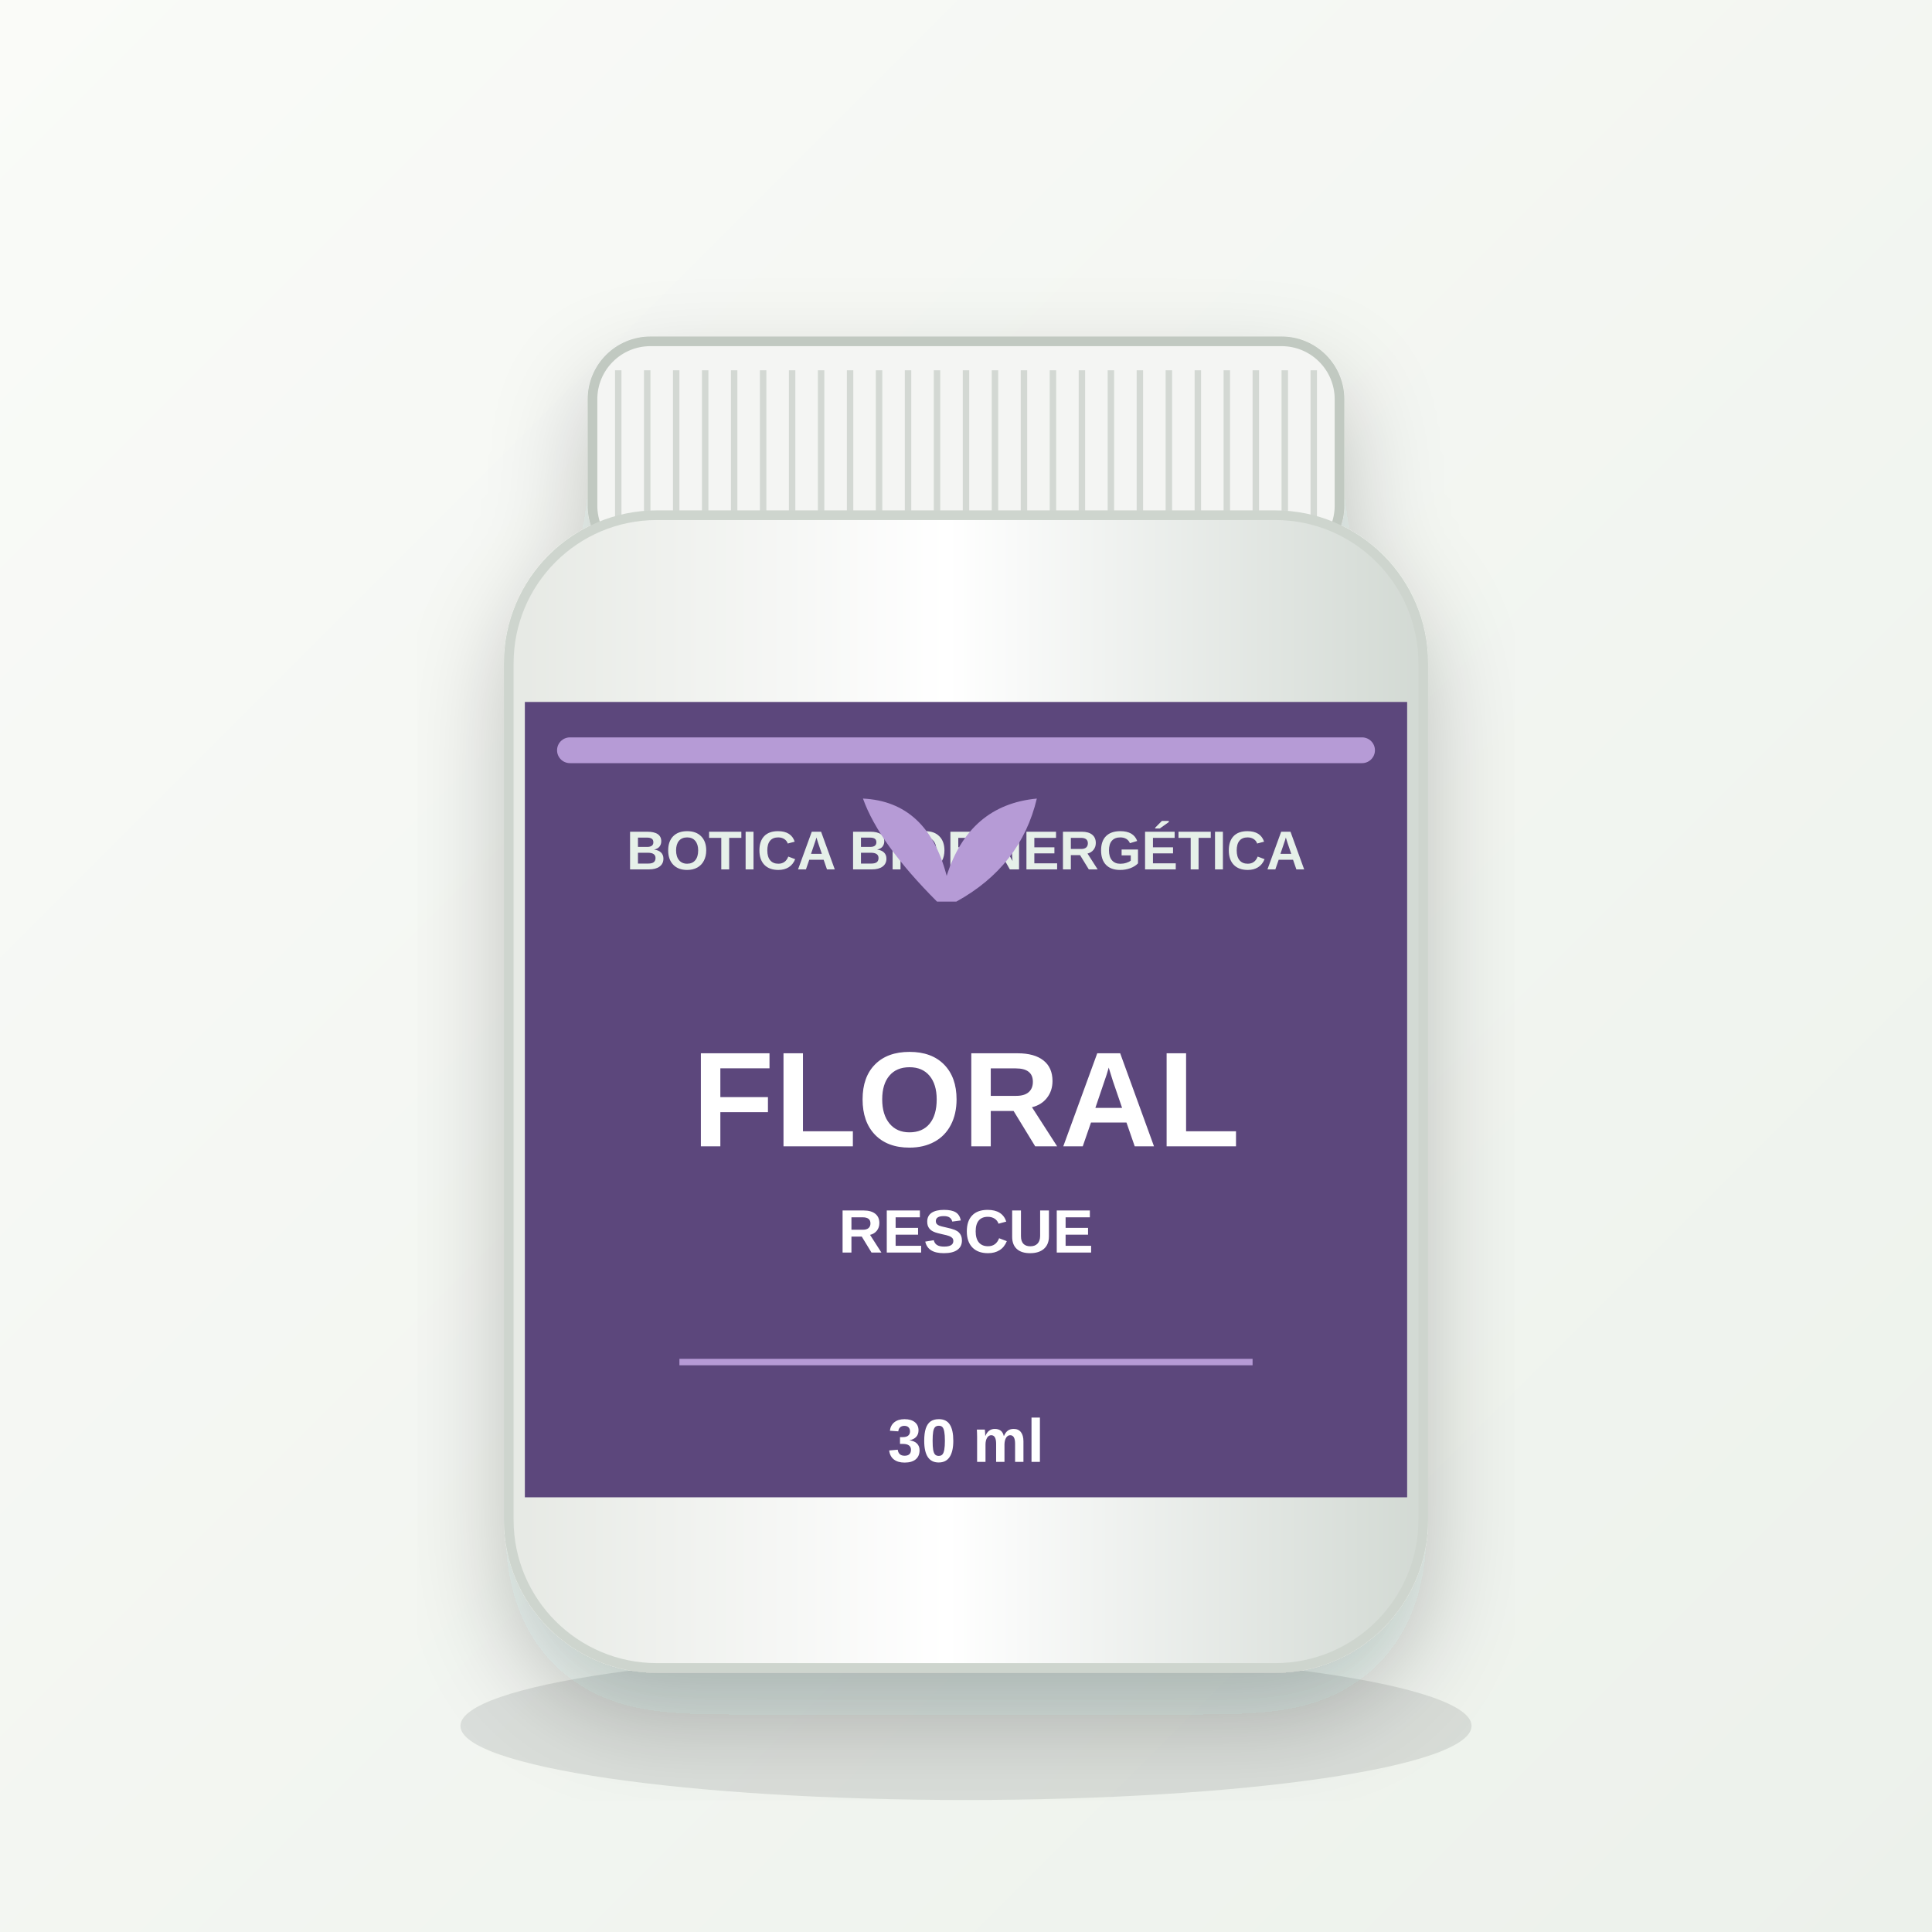
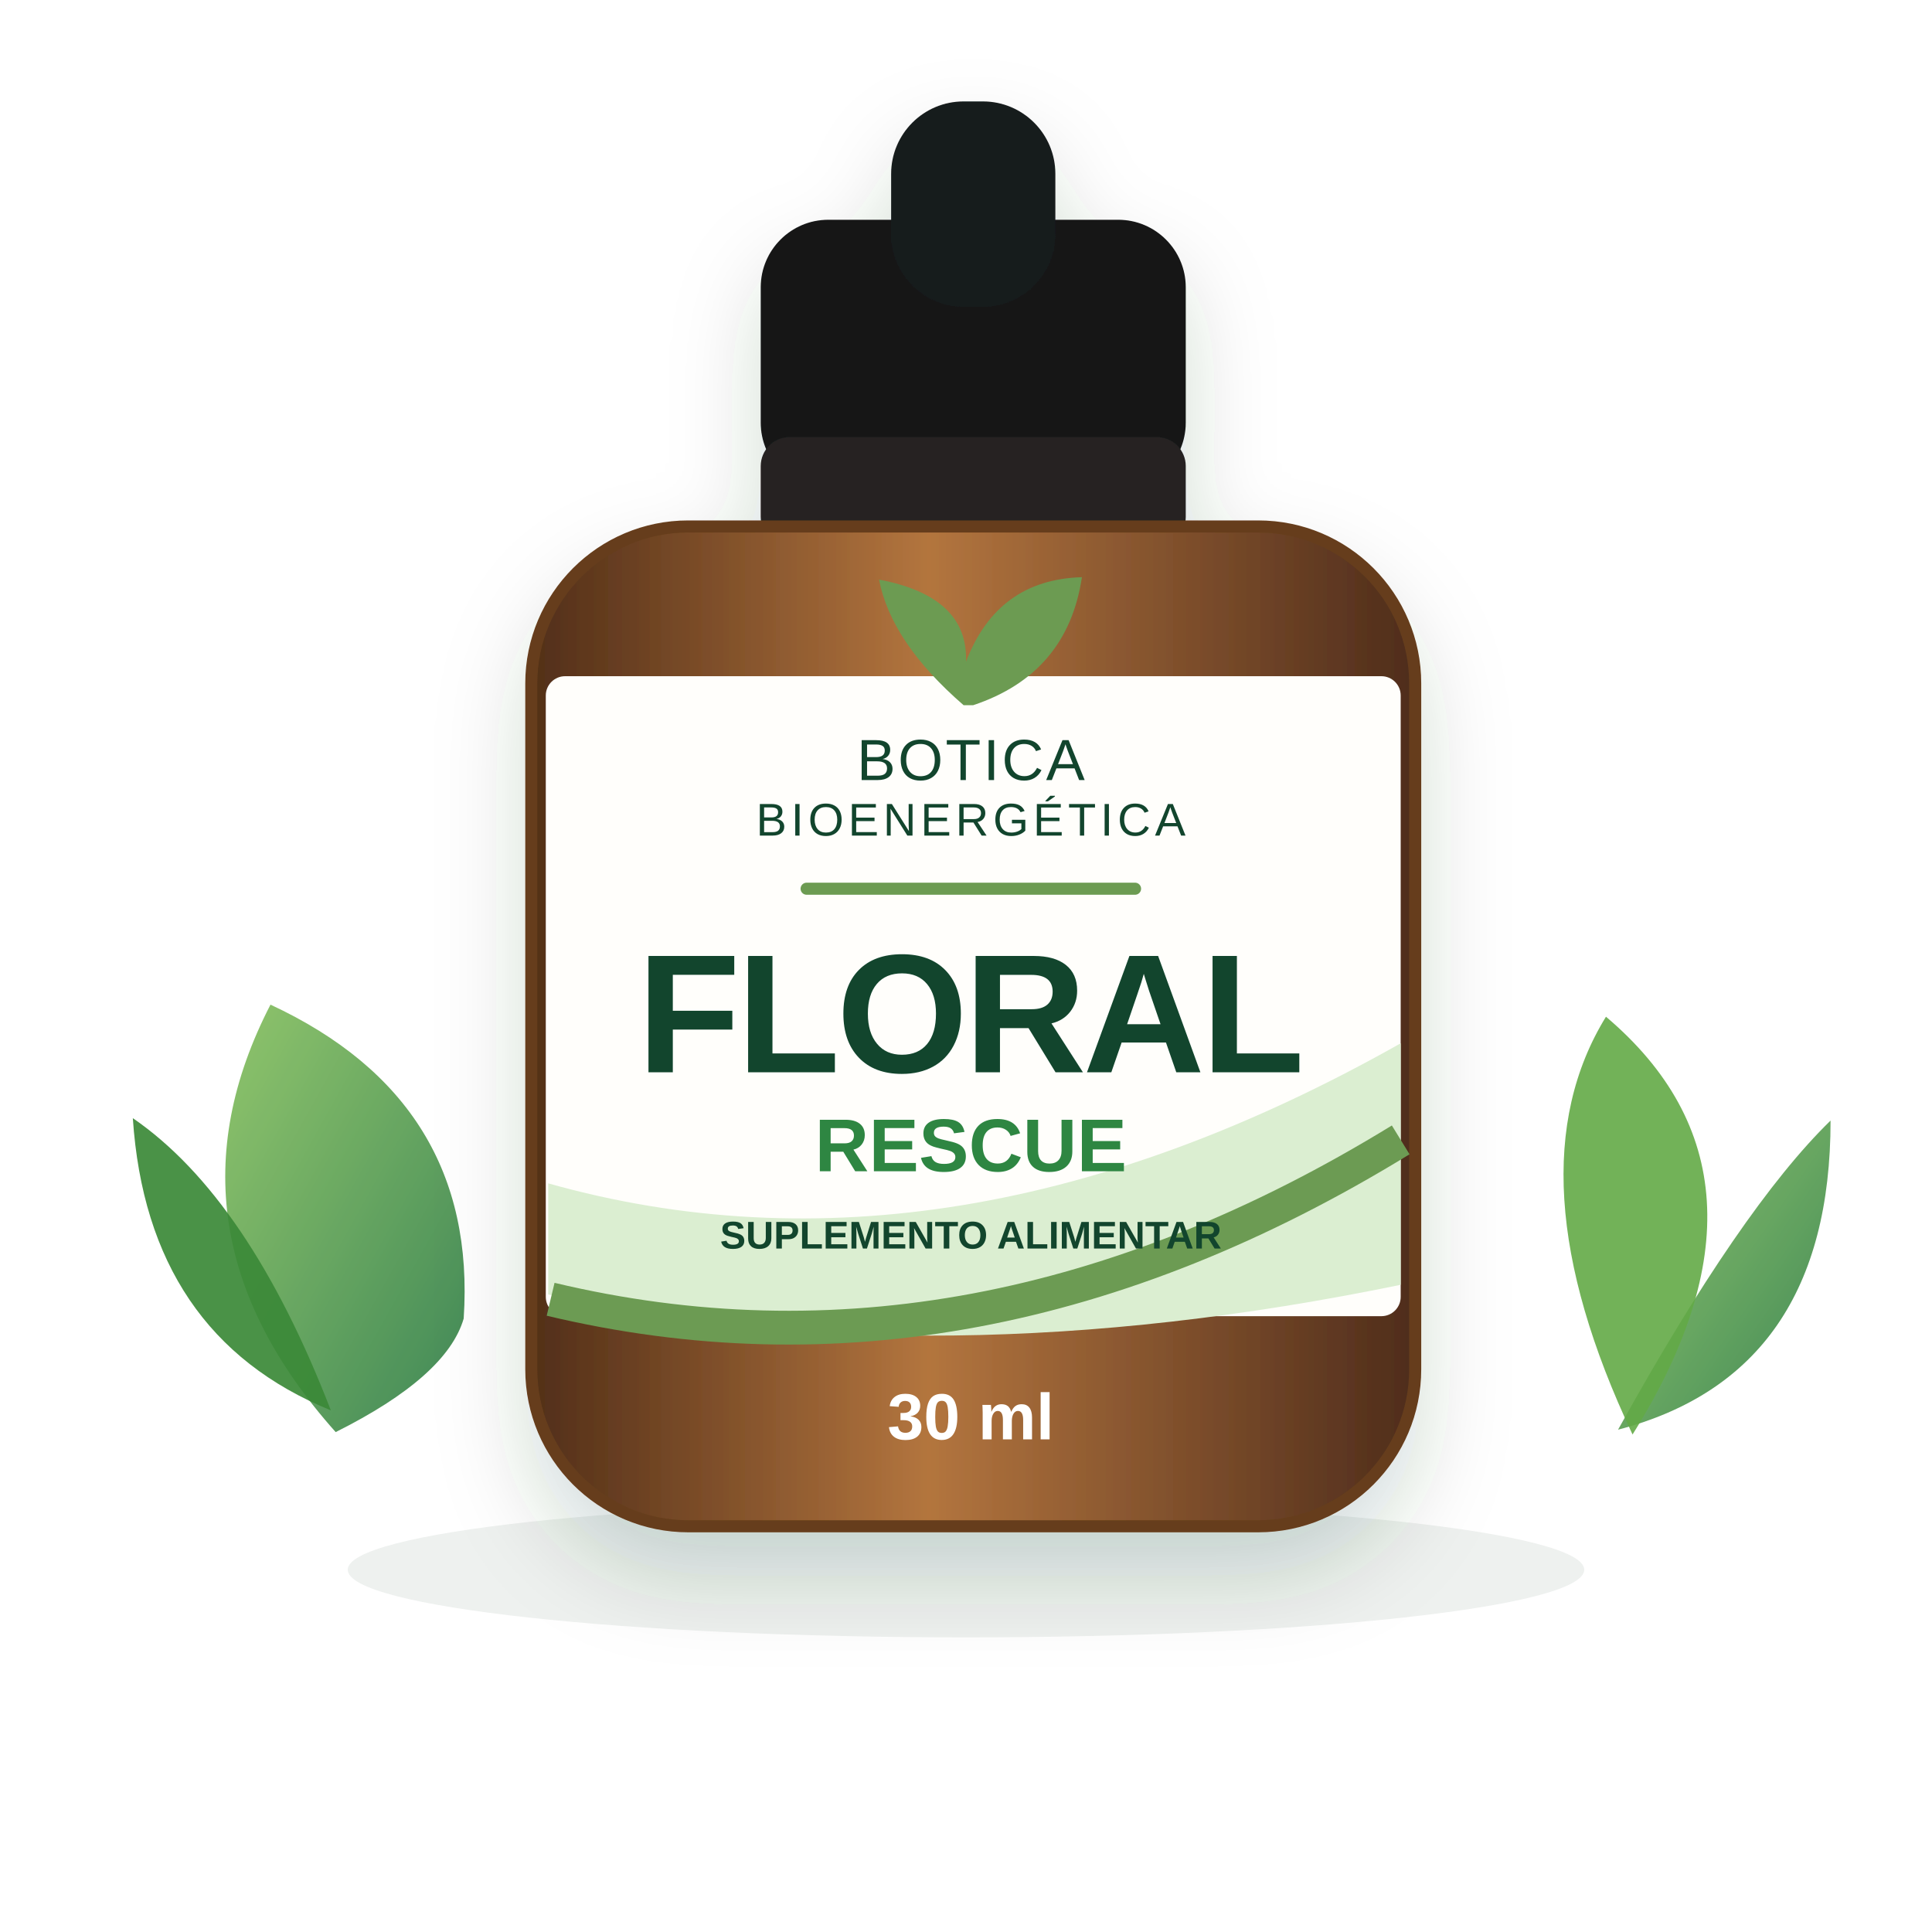
- <svg xmlns="http://www.w3.org/2000/svg" viewBox="0 0 600 600" role="img" aria-label="FLORAL RESCUE 30 ml">
+ <svg xmlns="http://www.w3.org/2000/svg" viewBox="0 0 800 800" role="img" aria-label="FLORAL RESCUE Botica Bioenergética">
  <defs>
-     <linearGradient id="bg" x2="1" y2="1">
-       <stop stop-color="#fafbf8" />
-       <stop offset="1" stop-color="#ecf1eb" />
+     <linearGradient id="glass" x1="0" x2="1">
+       <stop stop-color="#e0e6e0" />
+       <stop offset=".23" stop-color="#ffffff" />
+       <stop offset=".72" stop-color="#fbfdfb" />
+       <stop offset="1" stop-color="#d4ded4" />
    </linearGradient>
-     <linearGradient id="jar" x1="0" y1="0" x2="1" y2="0">
-       <stop stop-color="#e6e9e4" />
-       <stop offset=".48" stop-color="#ffffff" />
-       <stop offset="1" stop-color="#d2d9d3" />
+     <linearGradient id="amber" x1="0" x2="1">
+       <stop stop-color="#512e18" />
+       <stop offset=".45" stop-color="#b3753e" />
+       <stop offset="1" stop-color="#4e2c1b" />
    </linearGradient>
-     <filter id="shadow">
-       <feDropShadow dx="0" dy="13" stdDeviation="15" flood-color="#14251c" flood-opacity=".22" />
+     <filter id="shade" x="-30%" y="-30%" width="160%" height="160%">
+       <feDropShadow dx="0" dy="18" stdDeviation="18" flood-color="#0e3622" flood-opacity=".17" />
    </filter>
+     <linearGradient id="leaf" x1="0" y1="0" x2="1" y2="1">
+       <stop stop-color="#7dbb52" />
+       <stop offset="1" stop-color="#1e7339" />
+     </linearGradient>
  </defs>
-   <rect width="600" height="600" fill="url(#bg)" />
-   <ellipse cx="300" cy="536" rx="157" ry="23" fill="#1a2820" opacity=".11" />
-   <g filter="url(#shadow)">
-     <rect x="184" y="106" width="232" height="69" rx="18" fill="#f4f5f3" stroke="#c1c9c1" stroke-width="3" />
-     <path d="M192 115v48" stroke="#d3d8d3" stroke-width="2" />
-     <path d="M201 115v48" stroke="#d3d8d3" stroke-width="2" />
-     <path d="M210 115v48" stroke="#d3d8d3" stroke-width="2" />
-     <path d="M219 115v48" stroke="#d3d8d3" stroke-width="2" />
-     <path d="M228 115v48" stroke="#d3d8d3" stroke-width="2" />
-     <path d="M237 115v48" stroke="#d3d8d3" stroke-width="2" />
-     <path d="M246 115v48" stroke="#d3d8d3" stroke-width="2" />
-     <path d="M255 115v48" stroke="#d3d8d3" stroke-width="2" />
-     <path d="M264 115v48" stroke="#d3d8d3" stroke-width="2" />
-     <path d="M273 115v48" stroke="#d3d8d3" stroke-width="2" />
-     <path d="M282 115v48" stroke="#d3d8d3" stroke-width="2" />
-     <path d="M291 115v48" stroke="#d3d8d3" stroke-width="2" />
-     <path d="M300 115v48" stroke="#d3d8d3" stroke-width="2" />
-     <path d="M309 115v48" stroke="#d3d8d3" stroke-width="2" />
-     <path d="M318 115v48" stroke="#d3d8d3" stroke-width="2" />
-     <path d="M327 115v48" stroke="#d3d8d3" stroke-width="2" />
-     <path d="M336 115v48" stroke="#d3d8d3" stroke-width="2" />
-     <path d="M345 115v48" stroke="#d3d8d3" stroke-width="2" />
-     <path d="M354 115v48" stroke="#d3d8d3" stroke-width="2" />
-     <path d="M363 115v48" stroke="#d3d8d3" stroke-width="2" />
-     <path d="M372 115v48" stroke="#d3d8d3" stroke-width="2" />
-     <path d="M381 115v48" stroke="#d3d8d3" stroke-width="2" />
-     <path d="M390 115v48" stroke="#d3d8d3" stroke-width="2" />
-     <path d="M399 115v48" stroke="#d3d8d3" stroke-width="2" />
-     <path d="M408 115v48" stroke="#d3d8d3" stroke-width="2" />
-     <rect x="158" y="160" width="284" height="358" rx="46" fill="url(#jar)" stroke="#ced5ce" stroke-width="3" />
-     <path d="M163 218h274v247H163z" fill="#5c467c" />
-     <rect x="173" y="229" width="254" height="8" rx="4" fill="#b69bd6" />
-     <text x="300" y="270" font-family="Arial,sans-serif" text-anchor="middle" fill="#e6f0e9" font-size="17" font-weight="700">BOTICA BIOENERGÉTICA</text>
-     <path d="M291 280q-18-18-23-32q20 1 26 24q7-22 28-24q-5 21-25 32" fill="#b69bd6" />
-     <text x="300" y="356" text-anchor="middle" font-family="Arial,sans-serif" font-size="42" font-weight="900" fill="#ffffff">FLORAL</text>
-     <text x="300" y="389" text-anchor="middle" font-family="Arial,sans-serif" font-size="19" font-weight="700" fill="#ffffff">RESCUE</text>
-     <path d="M211 423h178" stroke="#b69bd6" stroke-width="2" />
-     <text x="300" y="454" text-anchor="middle" font-family="Arial,sans-serif" font-size="19" font-weight="700" fill="#ffffff">30 ml</text>
+   <rect width="800" height="800" fill="#ffffff" />
+   <ellipse cx="400" cy="650" rx="256" ry="28" fill="#21472e" opacity=".08" />
+   <path d="M139 593Q64 509 112 416Q198 456 192 546Q185 570 139 593Z" fill="url(#leaf)" opacity=".85" />
+   <path d="M137 584Q103 496 55 463Q61 553 137 584Z" fill="#3b8937" opacity=".92" />
+   <path d="M670 592Q721 500 758 464Q758 569 670 592Z" fill="url(#leaf)" opacity=".85" />
+   <path d="M676 594Q625 486 665 421Q743 487 676 594Z" fill="#63aa46" opacity=".9" />
+   <g filter="url(#shade)">
+     <rect x="315" y="91" width="176" height="112" rx="28" fill="#171919" />
+     <rect x="369" y="42" width="68" height="85" rx="30" fill="#191a1b" />
+     <rect x="315" y="181" width="176" height="45" rx="12" fill="#252322" />
+     <rect x="220" y="218" width="366" height="414" rx="65" fill="url(#amber)" stroke="#663e1a" stroke-width="5" />
+     <rect x="226" y="280" width="354" height="265" rx="8" fill="#fffefb" />
+     <path d="M227 490Q394 537 580 432v100Q386 572 227 536" fill="#dbeed1" />
+     <path d="M228 538Q404 580 580 472" fill="none" stroke="#6c9b52" stroke-width="14" />
+   </g>
+   <g font-family="Arial,Helvetica,sans-serif" text-anchor="middle">
+     <path d="M399 292q-30-26-35-52q37 7 36 34q13-34 48-35q-6 40-45 53" fill="#6c9b52" />
+     <text x="402" y="323" fill="#12452d" font-size="24" letter-spacing="1">BOTICA</text>
+     <text x="402" y="346" fill="#12452d" font-size="19" letter-spacing="1.8">BIOENERGÉTICA</text>
+     <path d="M334 368h136" stroke="#6c9b52" stroke-width="5" stroke-linecap="round" />
+     <text x="402" y="444" fill="#12452d" font-size="70" font-weight="900" letter-spacing="-1.5">FLORAL</text>
+     <text x="402" y="485" fill="#2e8642" font-size="31" font-weight="800">RESCUE</text>
+     <text x="402" y="517" fill="#12452d" font-size="16" font-weight="600">SUPLEMENTO ALIMENTAR</text>
+     <text x="402" y="596" fill="#ffffff" font-size="27" font-weight="800">30 ml</text>
  </g>
</svg>
